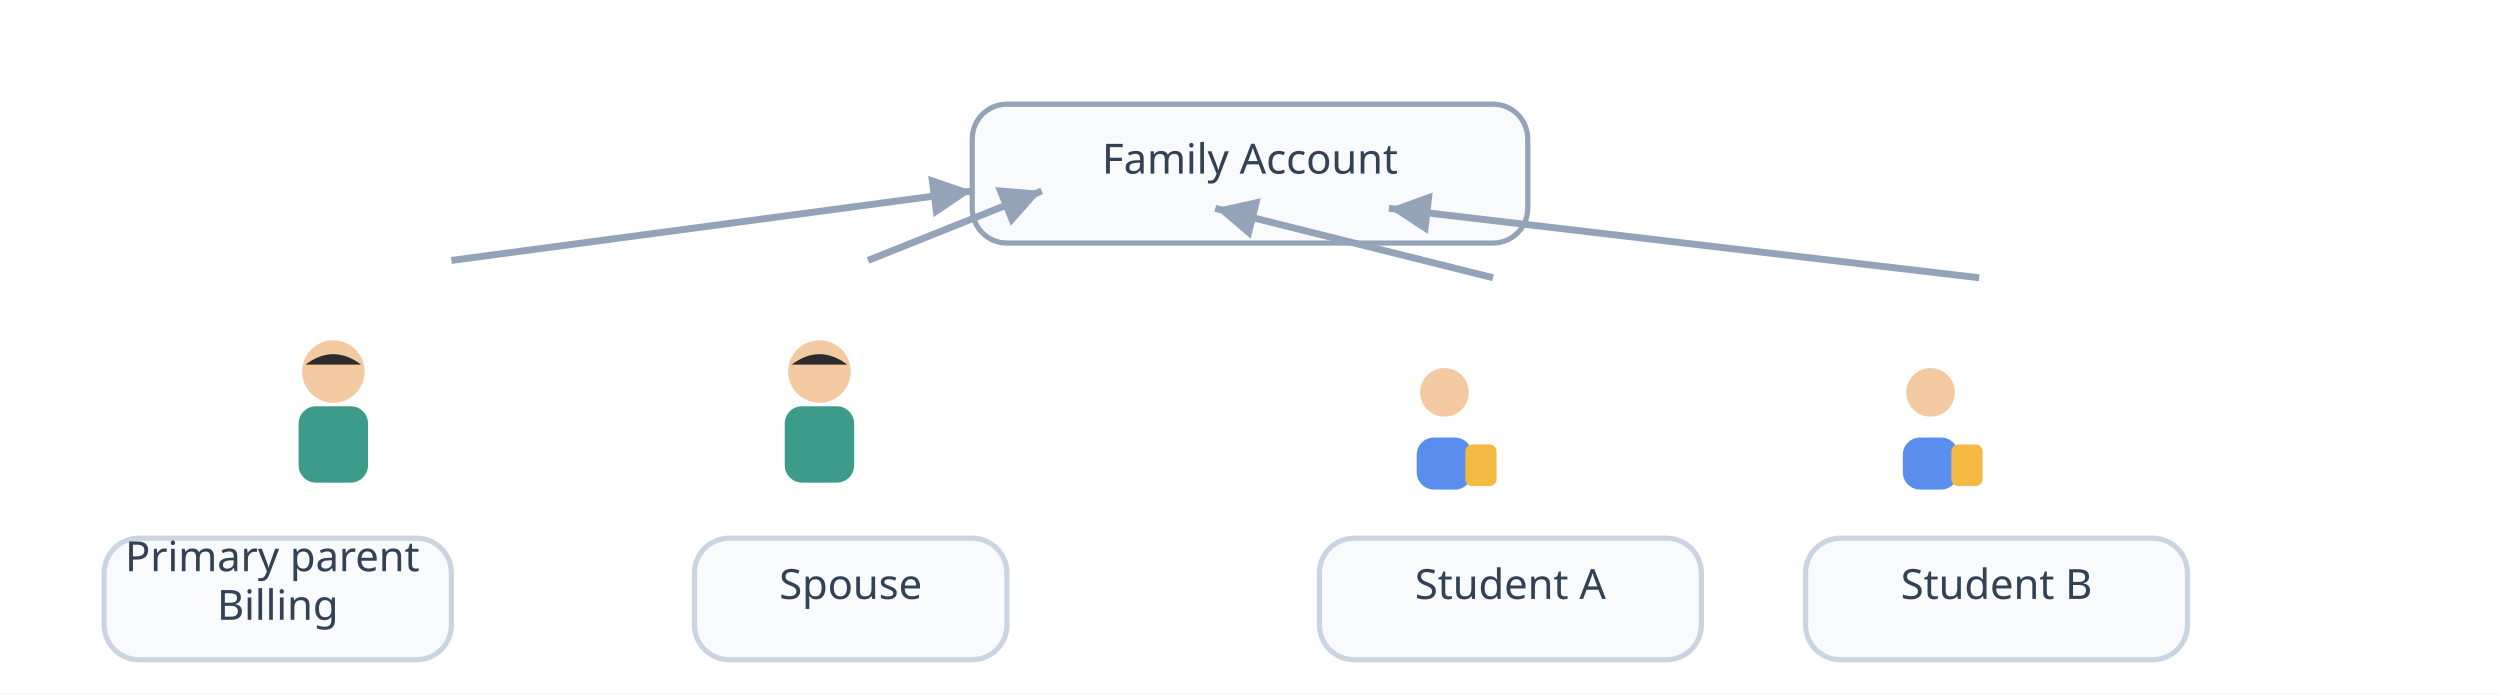
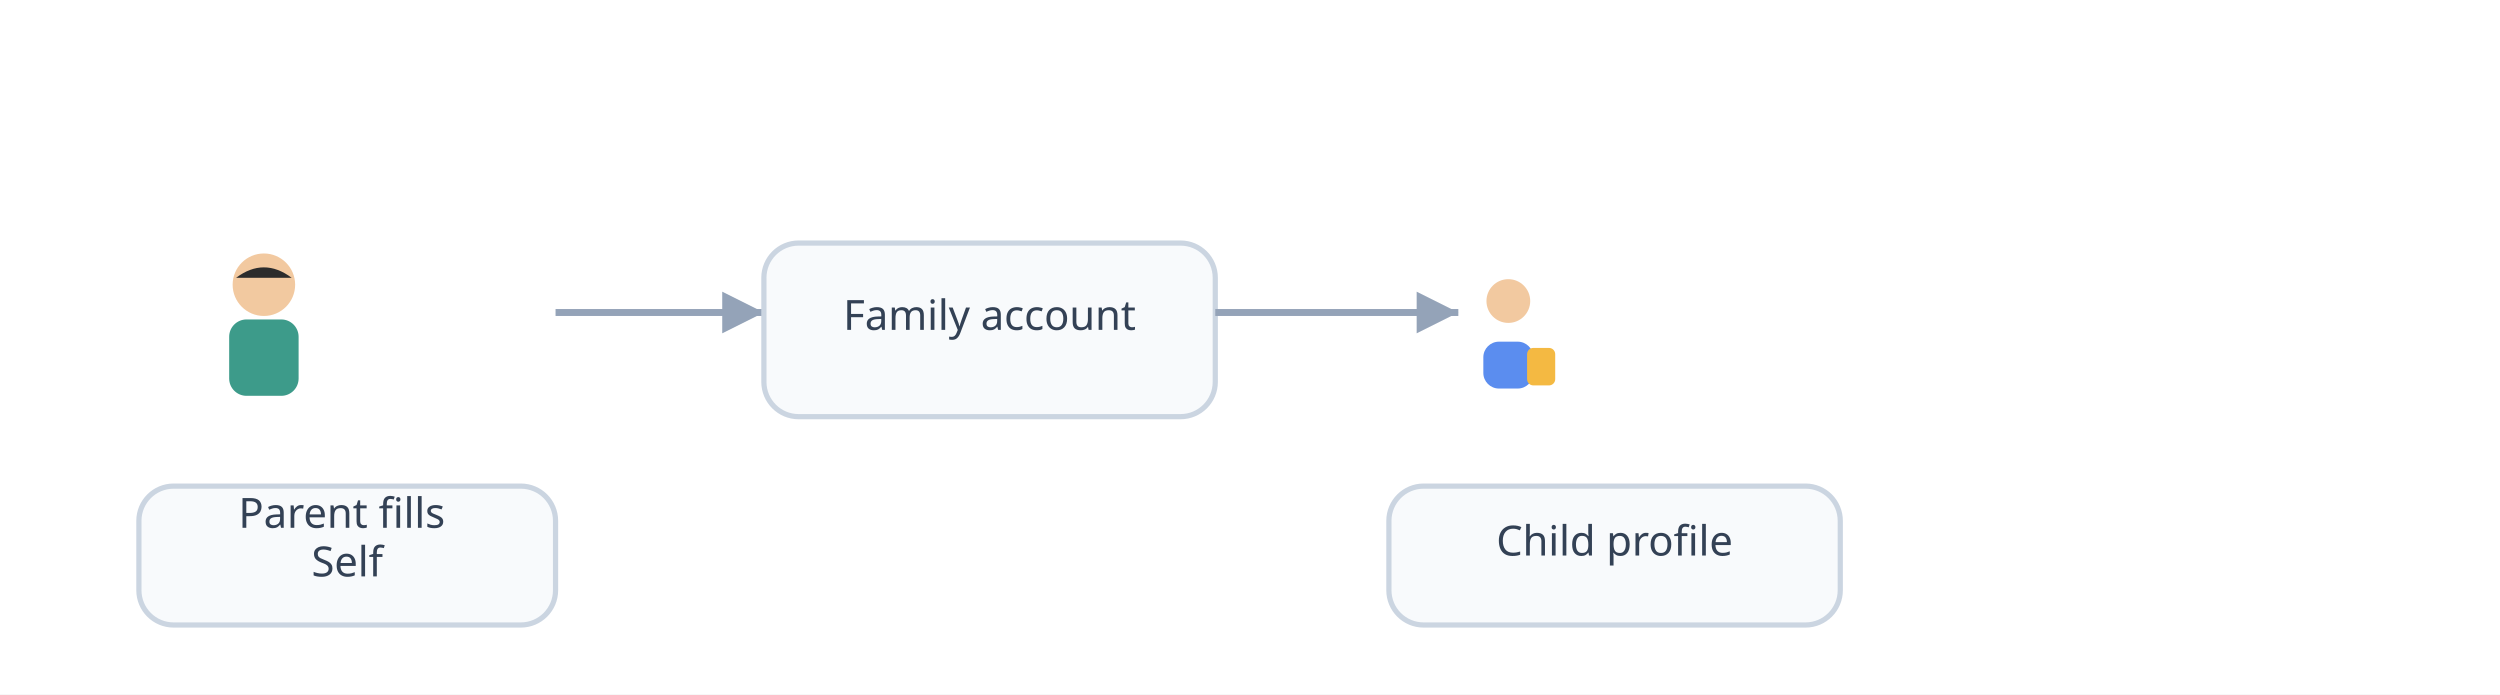
- <svg xmlns="http://www.w3.org/2000/svg" viewBox="0 0 720 200" role="img" aria-label="Family account structure">
+ <svg xmlns="http://www.w3.org/2000/svg" viewBox="0 0 720 200" role="img" aria-label="Who fills which fields">
  <defs>
    <marker id="arr" markerWidth="8" markerHeight="8" refX="6" refY="3" orient="auto">
      <path d="M0,0 L6,3 L0,6 Z" fill="#94A3B8" />
    </marker>
  </defs>
  <rect width="720" height="200" fill="#FFFFFF" />
-   <rect x="280" y="30" width="160" height="40" rx="10" fill="#F8FAFC" stroke="#94A3B8" stroke-width="1.5" />
-   <text text-anchor="middle" font-family="system-ui,sans-serif" font-size="12" fill="#334155" x="360.0" y="50.0">
-     <tspan x="360.0" dy="0">Family Account</tspan>
-   </text>
-   <g transform="translate(80,95) scale(1)">
+   <g transform="translate(60,70) scale(1)">
    <rect x="6" y="22" width="20" height="22" rx="5" fill="#3D9B8A" />
    <circle cx="16" cy="12" r="9" fill="#F2C9A0" />
    <path d="M8 10 Q16 4 24 10" fill="#2C2C2C" />
  </g>
-   <rect x="30" y="155" width="100" height="35" rx="10" fill="#F8FAFC" stroke="#CBD5E1" stroke-width="1.5" />
-   <text text-anchor="middle" font-family="system-ui,sans-serif" font-size="12" fill="#334155" x="80.0" y="164.5">
-     <tspan x="80.0" dy="0">Primary parent</tspan>
-     <tspan x="80.0" dy="14">Billing</tspan>
+   <rect x="40" y="140" width="120" height="40" rx="10" fill="#F8FAFC" stroke="#CBD5E1" stroke-width="1.5" />
+   <text text-anchor="middle" font-family="system-ui,sans-serif" font-size="12" fill="#334155" x="100.0" y="152.0">
+     <tspan x="100.0" dy="0">Parent fills</tspan>
+     <tspan x="100.0" dy="14">Self</tspan>
  </text>
-   <g transform="translate(220,95) scale(1)">
-     <rect x="6" y="22" width="20" height="22" rx="5" fill="#3D9B8A" />
-     <circle cx="16" cy="12" r="9" fill="#F2C9A0" />
-     <path d="M8 10 Q16 4 24 10" fill="#2C2C2C" />
-   </g>
-   <rect x="200" y="155" width="90" height="35" rx="10" fill="#F8FAFC" stroke="#CBD5E1" stroke-width="1.5" />
-   <text text-anchor="middle" font-family="system-ui,sans-serif" font-size="12" fill="#334155" x="245.0" y="172.5">
-     <tspan x="245.0" dy="0">Spouse</tspan>
+   <line x1="160" y1="90" x2="220" y2="90" stroke="#94A3B8" stroke-width="2" marker-end="url(#arr)" />
+   <rect x="220" y="70" width="130" height="50" rx="10" fill="#F8FAFC" stroke="#CBD5E1" stroke-width="1.5" />
+   <text text-anchor="middle" font-family="system-ui,sans-serif" font-size="12" fill="#334155" x="285.0" y="95.0">
+     <tspan x="285.0" dy="0">Family account</tspan>
  </text>
-   <g transform="translate(400,100) scale(1)">
+   <line x1="350" y1="90" x2="420" y2="90" stroke="#94A3B8" stroke-width="2" marker-end="url(#arr)" />
+   <g transform="translate(420,75) scale(0.9)">
    <rect x="8" y="26" width="16" height="15" rx="5" fill="#5B8DEF" />
    <circle cx="16" cy="13" r="7" fill="#F2C9A0" />
    <rect x="22" y="28" width="9" height="12" rx="2" fill="#F4B942" />
  </g>
-   <rect x="380" y="155" width="110" height="35" rx="10" fill="#F8FAFC" stroke="#CBD5E1" stroke-width="1.5" />
-   <text text-anchor="middle" font-family="system-ui,sans-serif" font-size="12" fill="#334155" x="435.0" y="172.5">
-     <tspan x="435.0" dy="0">Student A</tspan>
+   <rect x="400" y="140" width="130" height="40" rx="10" fill="#F8FAFC" stroke="#CBD5E1" stroke-width="1.5" />
+   <text text-anchor="middle" font-family="system-ui,sans-serif" font-size="12" fill="#334155" x="465.0" y="160.0">
+     <tspan x="465.0" dy="0">Child profile</tspan>
  </text>
-   <g transform="translate(540,100) scale(1)">
-     <rect x="8" y="26" width="16" height="15" rx="5" fill="#5B8DEF" />
-     <circle cx="16" cy="13" r="7" fill="#F2C9A0" />
-     <rect x="22" y="28" width="9" height="12" rx="2" fill="#F4B942" />
-   </g>
-   <rect x="520" y="155" width="110" height="35" rx="10" fill="#F8FAFC" stroke="#CBD5E1" stroke-width="1.5" />
-   <text text-anchor="middle" font-family="system-ui,sans-serif" font-size="12" fill="#334155" x="575.0" y="172.5">
-     <tspan x="575.0" dy="0">Student B</tspan>
-   </text>
-   <line x1="130" y1="75" x2="280" y2="55" stroke="#94A3B8" stroke-width="2" marker-end="url(#arr)" />
-   <line x1="250" y1="75" x2="300" y2="55" stroke="#94A3B8" stroke-width="2" marker-end="url(#arr)" />
-   <line x1="430" y1="80" x2="350" y2="60" stroke="#94A3B8" stroke-width="2" marker-end="url(#arr)" />
-   <line x1="570" y1="80" x2="400" y2="60" stroke="#94A3B8" stroke-width="2" marker-end="url(#arr)" />
</svg>
